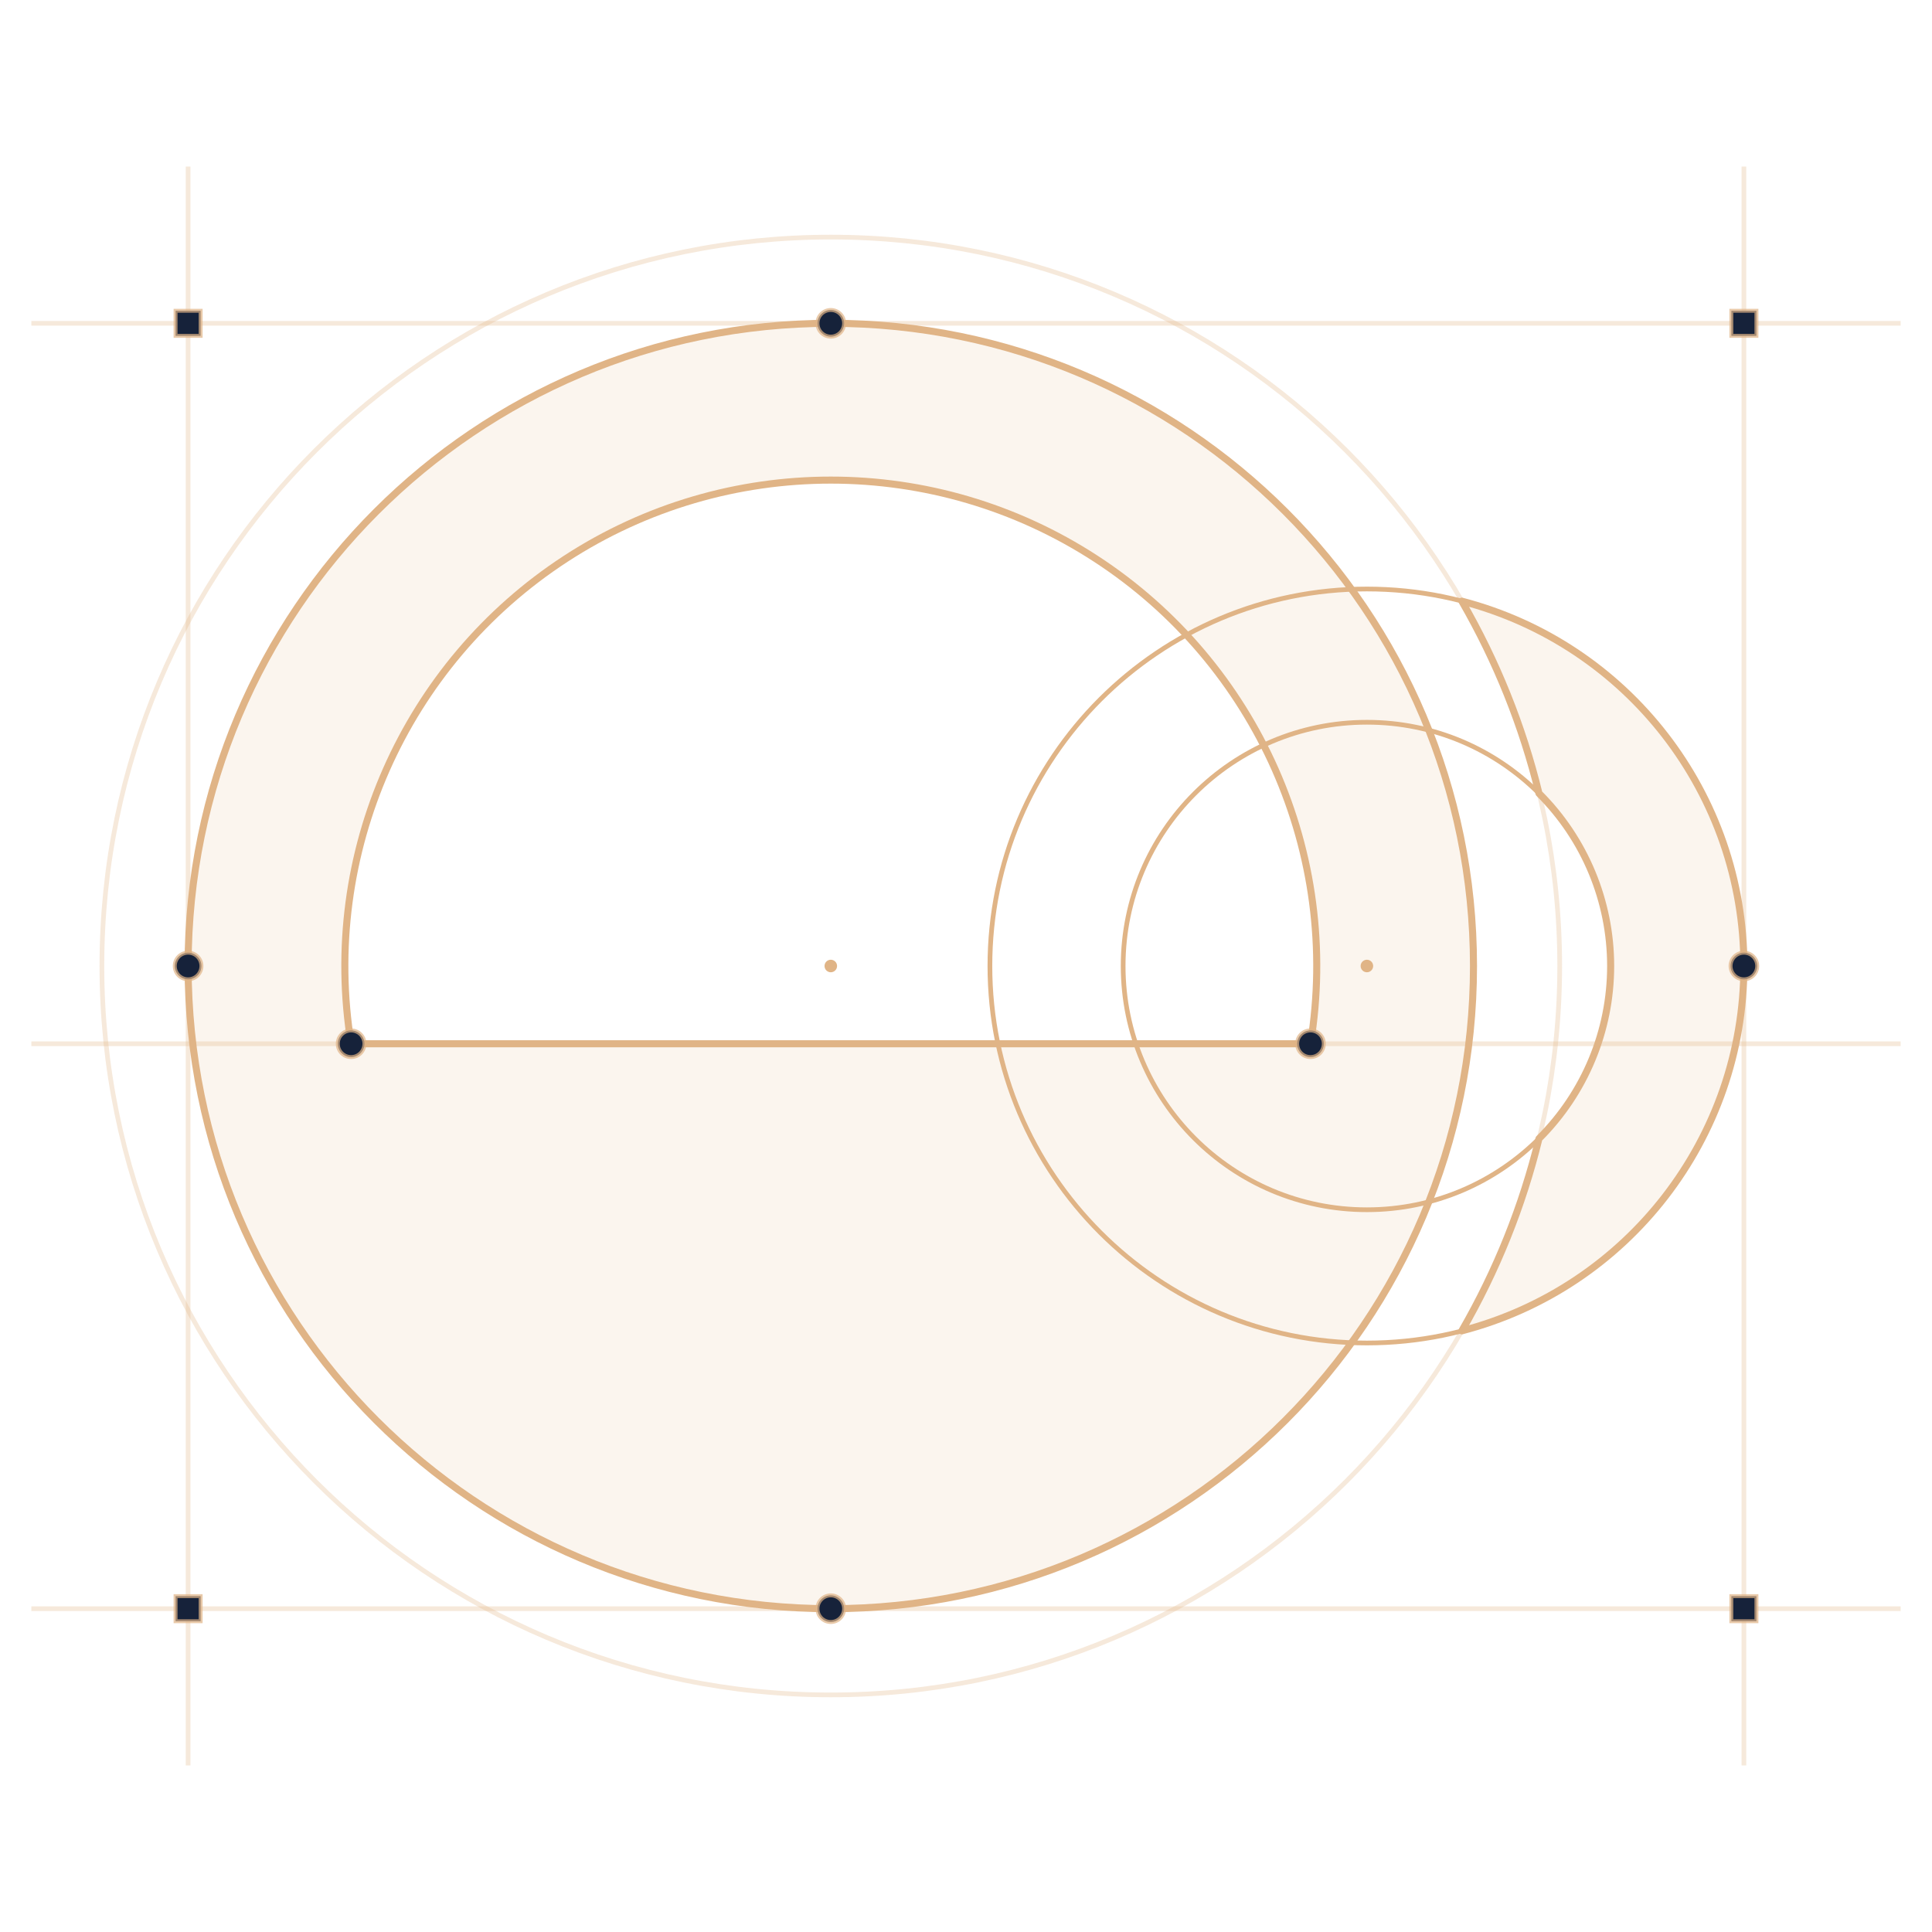
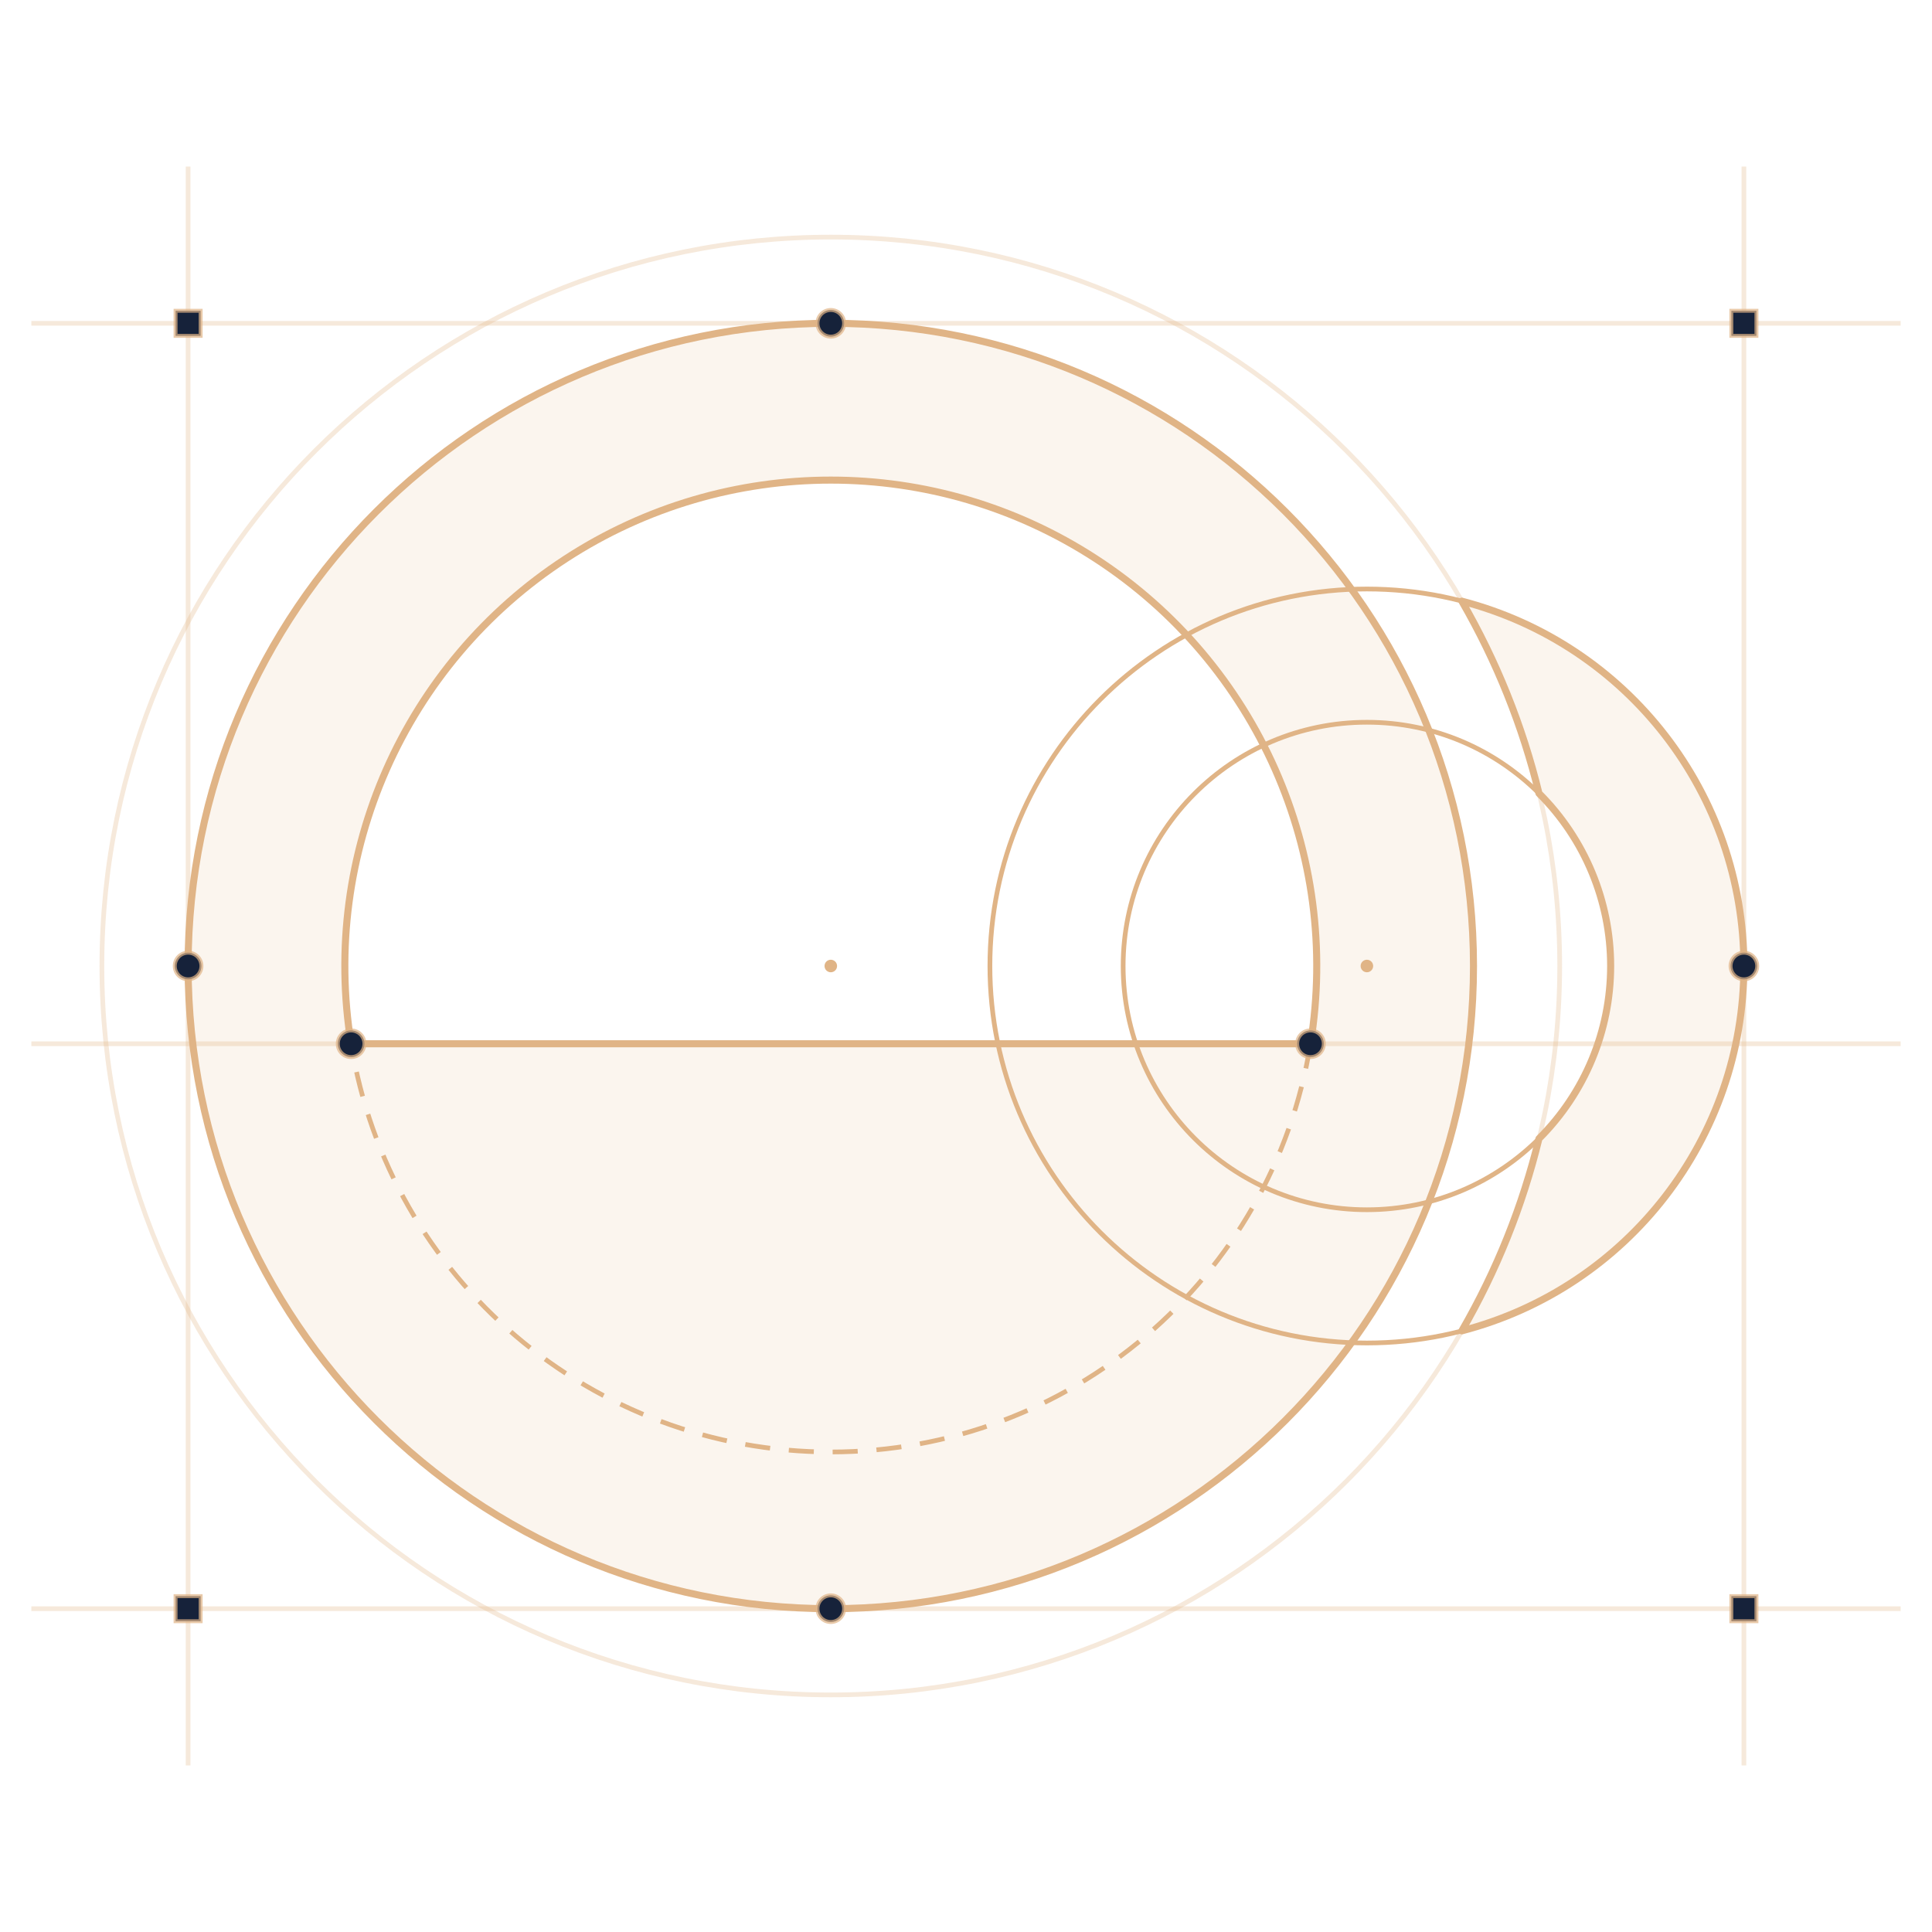
<svg xmlns="http://www.w3.org/2000/svg" viewBox="-9 -7.625 123.25 123.25" fill="none">
  <g fill="rgba(224,180,134,.14)" stroke="none">
    <path fill-rule="evenodd" d="M 3 54 A 41 41 0 1 1 85 54 A 41 41 0 1 1 3 54 Z M 13.399 58.96 A 31 31 0 1 1 74.601 58.96 Z" />
    <path d="M 84.256 30.725 A 24.05 24.05 0 0 1 84.256 77.275 A 46.5 46.5 0 0 0 89.177 65.014 A 15.55 15.55 0 0 0 89.177 42.986 A 46.5 46.5 0 0 0 84.256 30.725 Z" />
  </g>
  <g stroke="rgba(224,180,134,.3)" stroke-width="0.3">
    <line x1="3" y1="3" x2="3" y2="105" />
    <line x1="102.25" y1="3" x2="102.25" y2="105" />
    <line x1="-7" y1="13" x2="112.25" y2="13" />
    <line x1="-7" y1="95" x2="112.25" y2="95" />
    <line x1="-7" y1="58.96" x2="112.25" y2="58.96" />
    <circle cx="44" cy="54" r="46.5" />
  </g>
  <g stroke="#E0B486" stroke-width="0.3">
    <circle cx="78.2" cy="54" r="24.05" />
    <circle cx="78.2" cy="54" r="15.55" />
+     <path stroke-dasharray="1.6 1.2" d="M 74.601 58.96 A 31 31 0 0 1 13.399 58.96" />
  </g>
  <g stroke="#E0B486" stroke-width="0.45" stroke-linejoin="round">
    <path fill-rule="evenodd" d="M 3 54 A 41 41 0 1 1 85 54 A 41 41 0 1 1 3 54 Z M 13.399 58.96 A 31 31 0 1 1 74.601 58.96 Z" />
    <path d="M 84.256 30.725 A 24.05 24.05 0 0 1 84.256 77.275 A 46.5 46.5 0 0 0 89.177 65.014 A 15.55 15.55 0 0 0 89.177 42.986 A 46.5 46.5 0 0 0 84.256 30.725 Z" />
  </g>
  <g fill="#16223A" stroke="rgba(224,180,134,.7)" stroke-width="0.25">
    <rect x="2.2" y="12.2" width="1.6" height="1.6" />
    <rect x="101.45" y="12.2" width="1.6" height="1.6" />
    <rect x="2.2" y="94.2" width="1.6" height="1.6" />
    <rect x="101.45" y="94.2" width="1.6" height="1.6" />
    <circle cx="44" cy="13" r="0.85" />
    <circle cx="44" cy="95" r="0.85" />
    <circle cx="3" cy="54" r="0.85" />
    <circle cx="102.25" cy="54" r="0.85" />
    <circle cx="13.399" cy="58.96" r="0.85" />
    <circle cx="74.601" cy="58.96" r="0.85" />
  </g>
  <g fill="#E0B486">
    <circle cx="44" cy="54" r="0.4" />
    <circle cx="78.2" cy="54" r="0.4" />
  </g>
</svg>
